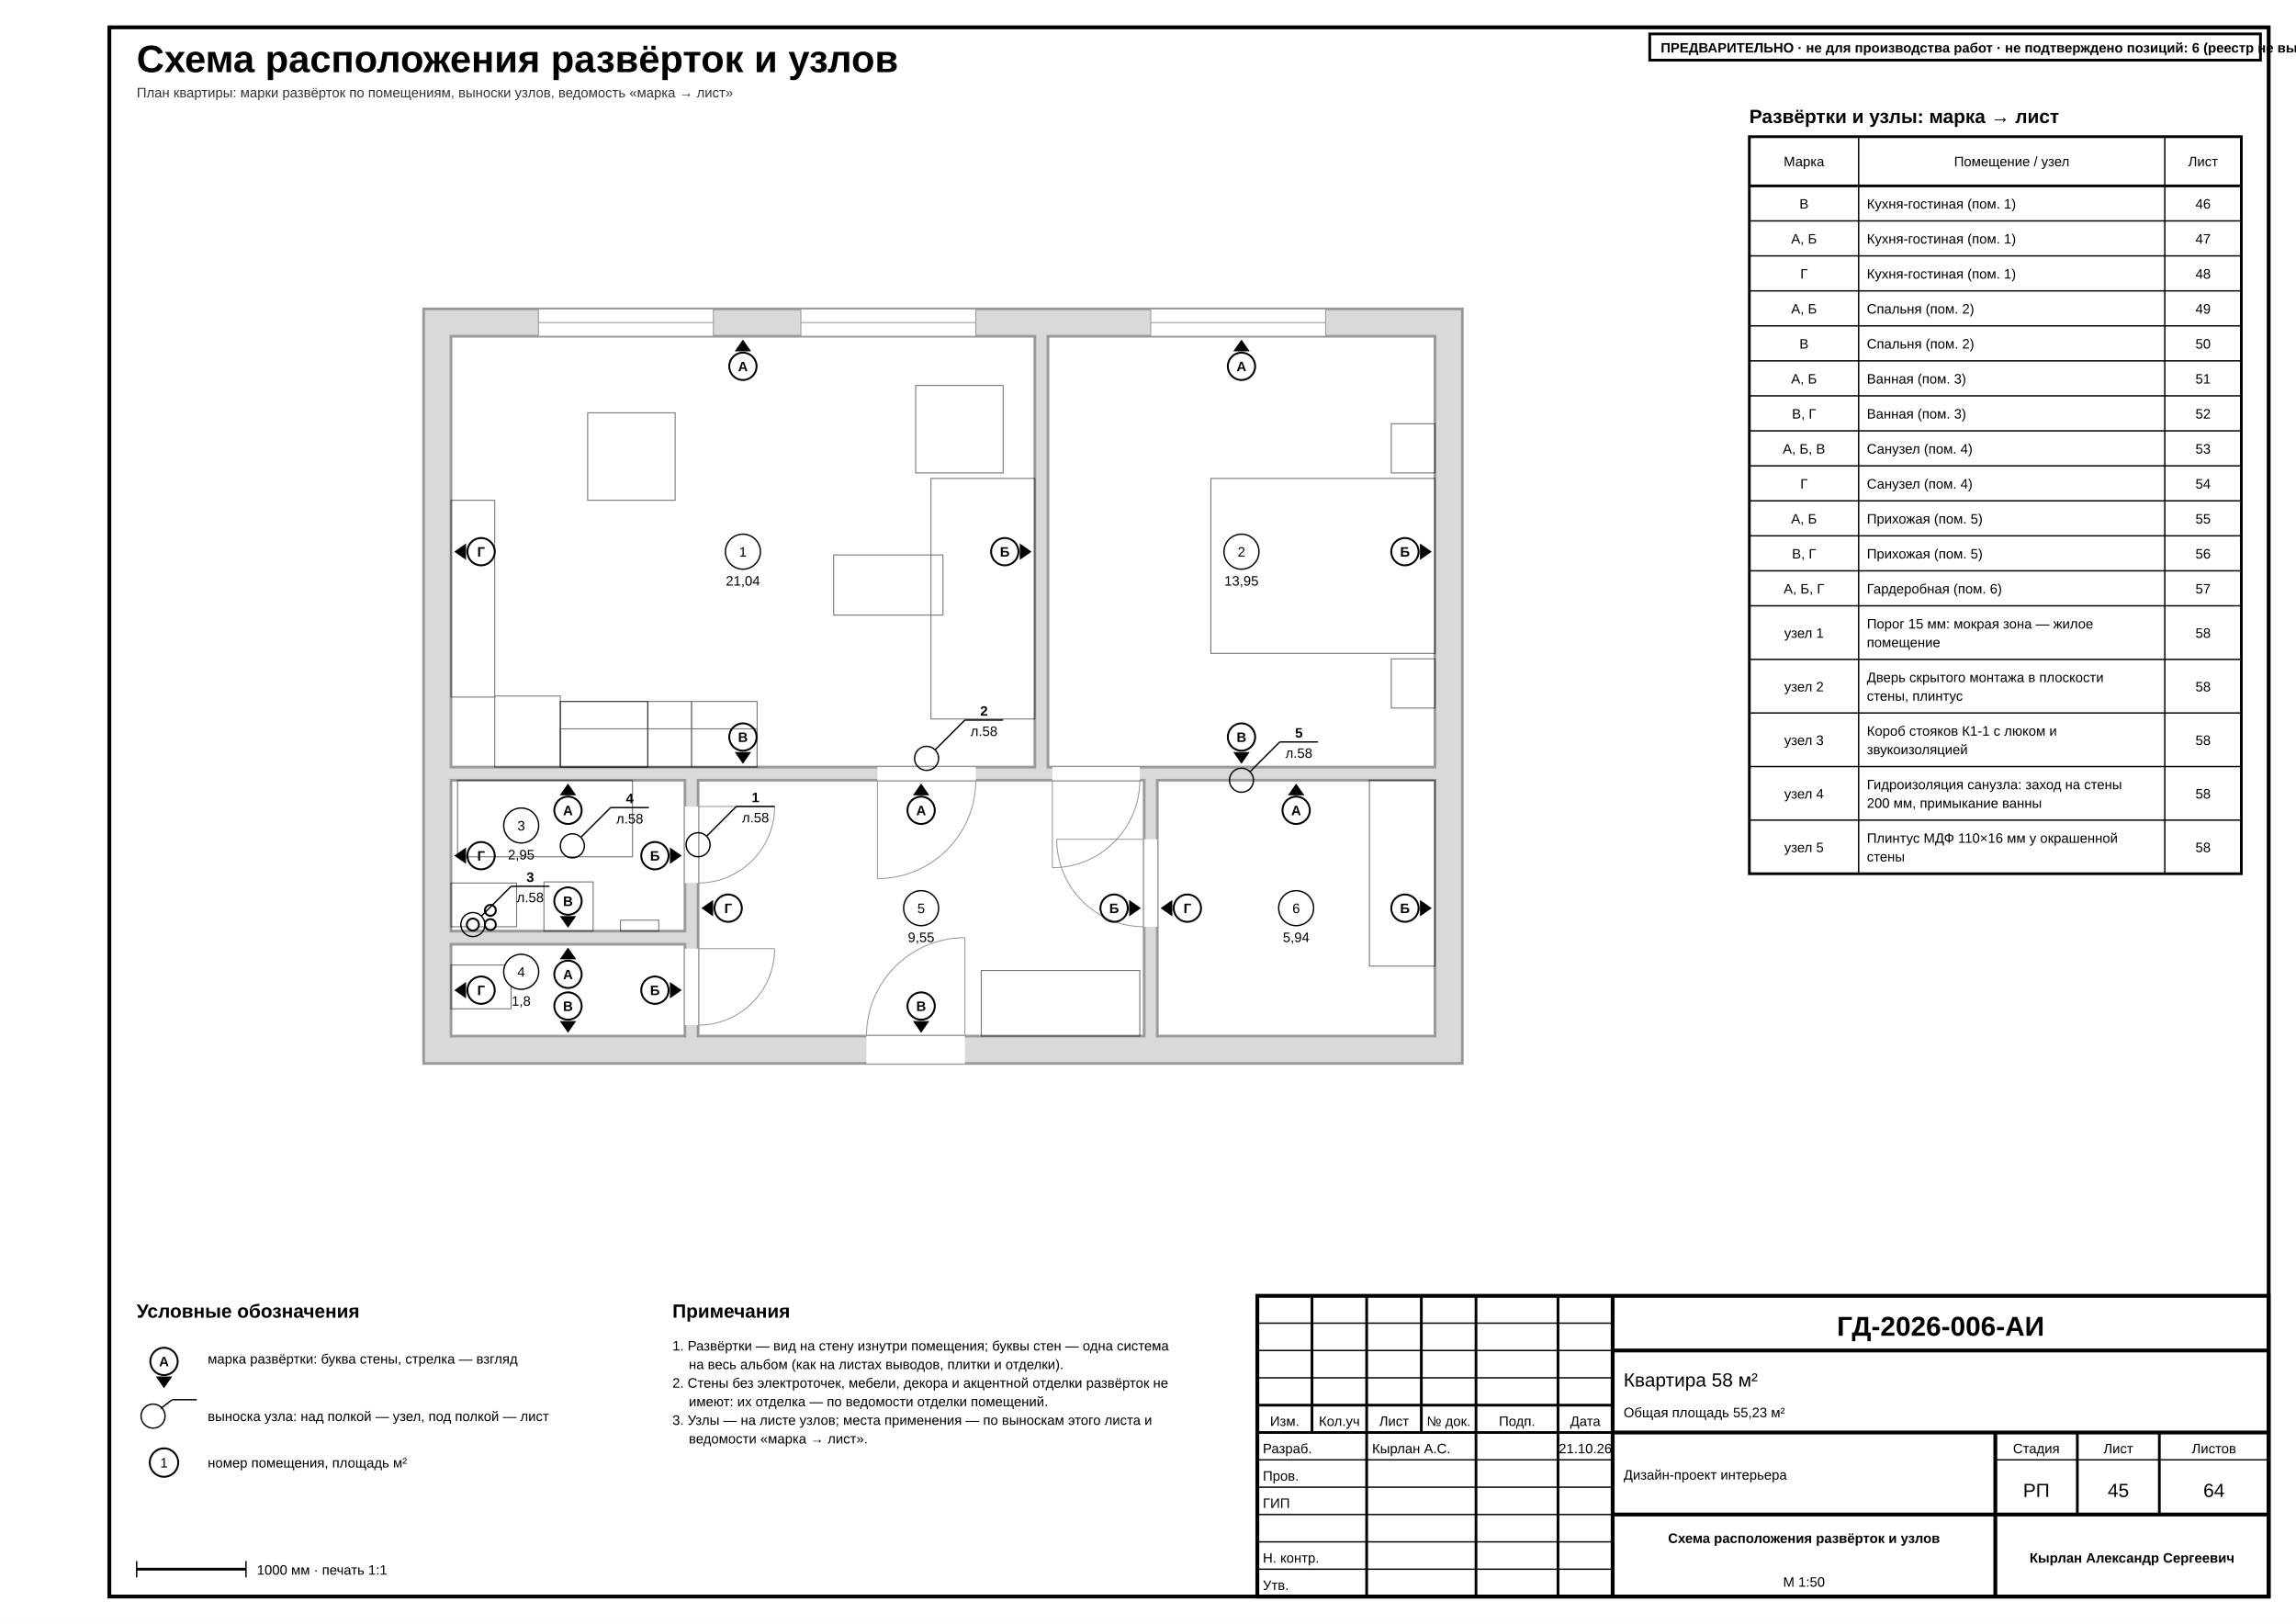
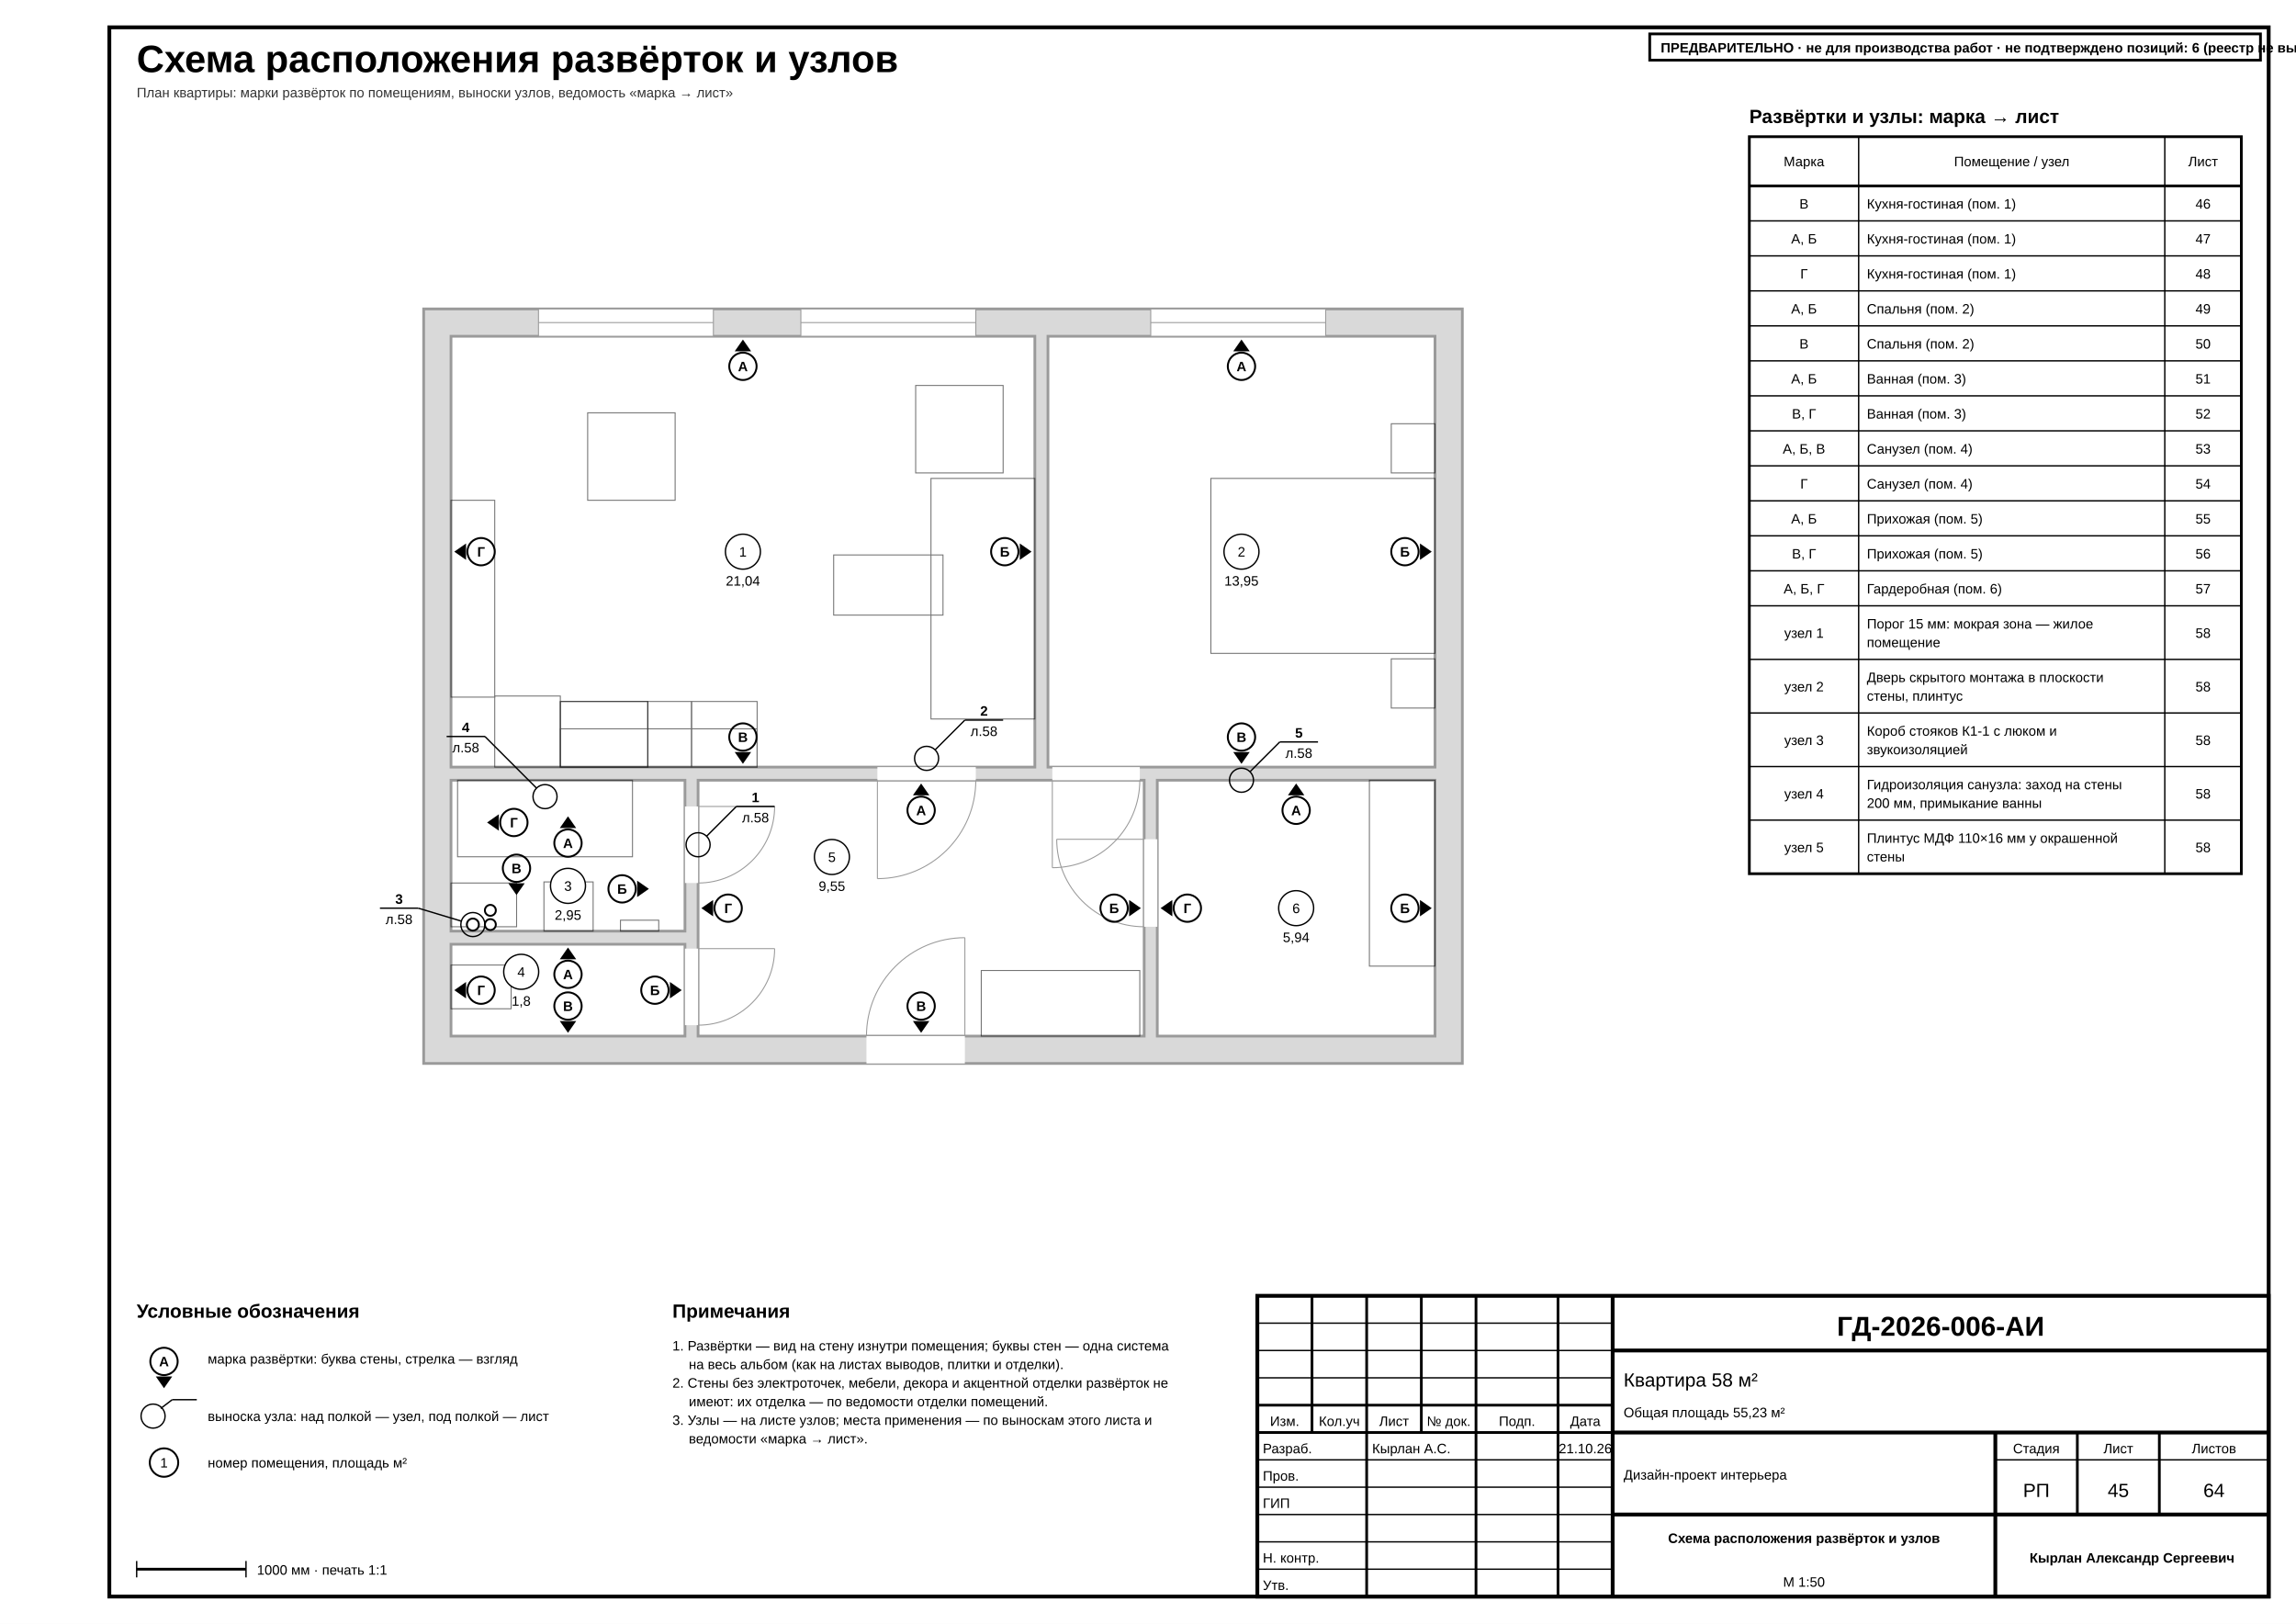
<svg xmlns="http://www.w3.org/2000/svg" width="420mm" height="297mm" viewBox="0 0 420 297" font-family="'GOST type A','ISOCPEUR','Arial Narrow',Arial,sans-serif" data-sheet="elev-keys" data-scale="1:50">
  <rect width="420" height="297" fill="#fff" />
  <rect x="20" y="5" width="395" height="287" fill="none" stroke="#000" stroke-width="0.7" />
  <text x="25" y="13.2" font-size="7" font-weight="700" fill="#000">Схема расположения развёрток и узлов</text>
  <text x="25" y="17.8" font-size="2.5" fill="#333">План квартиры: марки развёрток по помещениям, выноски узлов, ведомость «марка → лист»</text>
  <g data-el="walls">
    <path d="M 77.5 56.5 L 267.5 56.5 L 267.5 194.5 L 77.5 194.5 Z M 82.5 61.5 L 189.3 61.5 L 189.3 140.3 L 82.5 140.3 Z M 191.7 61.5 L 262.5 61.5 L 262.5 140.3 L 191.7 140.3 Z M 82.5 142.7 L 125.3 142.7 L 125.3 170.3 L 82.5 170.3 Z M 82.5 172.7 L 125.3 172.7 L 125.3 189.5 L 82.5 189.5 Z M 127.7 142.7 L 209.3 142.7 L 209.3 189.5 L 127.7 189.5 Z M 211.7 142.7 L 262.5 142.7 L 262.5 189.5 L 211.7 189.5 Z" fill-rule="evenodd" fill="#d9d9d9" stroke="#9a9a9a" stroke-width="0.5" />
  </g>
  <g data-el="openings">
    <rect x="98.5" y="56.5" width="32" height="5" fill="#fff" stroke="#9a9a9a" stroke-width="0.18" />
    <line x1="98.5" y1="59" x2="130.5" y2="59" stroke="#9a9a9a" stroke-width="0.18" />
    <rect x="146.5" y="56.5" width="32" height="5" fill="#fff" stroke="#9a9a9a" stroke-width="0.18" />
    <line x1="146.5" y1="59" x2="178.5" y2="59" stroke="#9a9a9a" stroke-width="0.18" />
    <rect x="210.5" y="56.5" width="32" height="5" fill="#fff" stroke="#9a9a9a" stroke-width="0.18" />
    <line x1="210.5" y1="59" x2="242.5" y2="59" stroke="#9a9a9a" stroke-width="0.18" />
    <rect x="158.5" y="189.5" width="18" height="5" fill="#fff" stroke="none" stroke-width="0.18" />
    <line x1="176.5" y1="189.5" x2="176.5" y2="171.5" stroke="#9a9a9a" stroke-width="0.18" />
    <path d="M 176.5 171.5 A 18 18 0 0 0 158.5 189.5" fill="none" stroke="#9a9a9a" stroke-width="0.18" />
    <rect x="160.5" y="140.3" width="18" height="2.4" fill="#fff" stroke="none" stroke-width="0.18" />
    <line x1="160.5" y1="142.7" x2="160.5" y2="160.7" stroke="#9a9a9a" stroke-width="0.18" />
    <path d="M 160.5 160.7 A 18 18 0 0 0 178.5 142.7" fill="none" stroke="#9a9a9a" stroke-width="0.18" />
    <rect x="192.5" y="140.3" width="16" height="2.4" fill="#fff" stroke="none" stroke-width="0.18" />
    <line x1="192.5" y1="142.7" x2="192.5" y2="158.7" stroke="#9a9a9a" stroke-width="0.18" />
    <path d="M 192.5 158.7 A 16 16 0 0 0 208.5 142.7" fill="none" stroke="#9a9a9a" stroke-width="0.18" />
    <rect x="125.3" y="147.5" width="2.4" height="14" fill="#fff" stroke="none" stroke-width="0.18" />
    <line x1="127.7" y1="147.5" x2="141.7" y2="147.5" stroke="#9a9a9a" stroke-width="0.18" />
    <path d="M 141.7 147.5 A 14 14 0 0 1 127.7 161.5" fill="none" stroke="#9a9a9a" stroke-width="0.18" />
    <rect x="125.3" y="173.5" width="2.4" height="14" fill="#fff" stroke="none" stroke-width="0.18" />
    <line x1="127.7" y1="173.5" x2="141.7" y2="173.5" stroke="#9a9a9a" stroke-width="0.18" />
    <path d="M 141.7 173.5 A 14 14 0 0 1 127.7 187.5" fill="none" stroke="#9a9a9a" stroke-width="0.18" />
    <rect x="209.3" y="153.5" width="2.4" height="16" fill="#fff" stroke="none" stroke-width="0.18" />
    <line x1="209.3" y1="153.5" x2="193.3" y2="153.5" stroke="#9a9a9a" stroke-width="0.18" />
    <path d="M 193.3 153.5 A 16 16 0 0 0 209.3 169.5" fill="none" stroke="#9a9a9a" stroke-width="0.18" />
  </g>
  <g data-el="furniture" opacity="0.55">
    <rect x="90.5" y="127.3" width="12" height="13" fill="none" stroke="#000" stroke-width="0.18" />
    <rect x="102.5" y="128.3" width="16" height="12" fill="none" stroke="#000" stroke-width="0.18" />
    <rect x="118.5" y="128.3" width="8" height="12" fill="none" stroke="#000" stroke-width="0.18" />
    <rect x="126.5" y="128.3" width="12" height="12" fill="none" stroke="#000" stroke-width="0.18" />
    <rect x="102.5" y="133.3" width="36" height="7" fill="none" stroke="#000" stroke-width="0.18" />
    <rect x="170.3" y="87.5" width="19" height="44" fill="none" stroke="#000" stroke-width="0.18" />
    <rect x="107.5" y="75.5" width="16" height="16" fill="none" stroke="#000" stroke-width="0.18" />
    <rect x="82.5" y="91.5" width="8" height="36" fill="none" stroke="#000" stroke-width="0.18" />
    <rect x="152.5" y="101.5" width="20" height="11" fill="none" stroke="#000" stroke-width="0.18" />
    <rect x="167.5" y="70.5" width="16" height="16" fill="none" stroke="#000" stroke-width="0.18" />
    <rect x="221.5" y="87.5" width="41" height="32" fill="none" stroke="#000" stroke-width="0.18" />
    <rect x="254.5" y="77.5" width="8" height="9" fill="none" stroke="#000" stroke-width="0.18" />
    <rect x="254.5" y="120.5" width="8" height="9" fill="none" stroke="#000" stroke-width="0.18" />
    <rect x="179.5" y="177.5" width="29" height="12" fill="none" stroke="#000" stroke-width="0.18" />
    <rect x="250.5" y="142.7" width="12" height="34" fill="none" stroke="#000" stroke-width="0.18" />
  </g>
  <g data-el="fixtures-base" opacity="0.55">
    <rect x="102.5" y="128.3" width="16" height="12" fill="none" stroke="#000" stroke-width="0.18" />
    <rect x="83.7" y="142.7" width="32" height="14" fill="none" stroke="#000" stroke-width="0.18" />
    <rect x="82.5" y="161.5" width="12" height="8" fill="none" stroke="#000" stroke-width="0.18" />
    <rect x="99.5" y="161.3" width="9" height="9" fill="none" stroke="#000" stroke-width="0.18" />
    <rect x="113.5" y="168.3" width="7" height="2" fill="none" stroke="#000" stroke-width="0.18" />
    <rect x="82.5" y="176.5" width="11" height="8" fill="none" stroke="#000" stroke-width="0.18" />
  </g>
  <g data-el="risers">
    <circle cx="86.5" cy="169.1" r="1.1" fill="#fff" stroke="#000" stroke-width="0.35" />
    <circle cx="89.7" cy="169.1" r="1" fill="#fff" stroke="#000" stroke-width="0.35" />
    <circle cx="89.7" cy="166.5" r="1" fill="#fff" stroke="#000" stroke-width="0.35" />
  </g>
  <g data-el="assumed-slot" data-view="82.5 61.5 50" />
  <g data-el="elev-ref" data-target="46" data-wall="C">
    <text x="135.9" y="135.7" font-size="2.5" text-anchor="middle" font-weight="700" fill="#000">В</text>
    <path d="M 135.9 139.7 L 134.4 137.55 L 137.4 137.55 Z" fill="#000" />
    <circle cx="135.9" cy="134.8" r="2.5" fill="none" stroke="#000" stroke-width="0.35" />
  </g>
  <g data-el="elev-ref" data-target="47" data-wall="A">
    <text x="135.9" y="67.9" font-size="2.5" text-anchor="middle" font-weight="700" fill="#000">А</text>
    <path d="M 135.9 62.1 L 137.4 64.25 L 134.4 64.25 Z" fill="#000" />
    <circle cx="135.9" cy="67" r="2.5" fill="none" stroke="#000" stroke-width="0.35" />
  </g>
  <g data-el="elev-ref" data-target="47" data-wall="B">
    <text x="183.8" y="101.8" font-size="2.5" text-anchor="middle" font-weight="700" fill="#000">Б</text>
    <path d="M 188.7 100.9 L 186.55 102.4 L 186.55 99.4 Z" fill="#000" />
    <circle cx="183.8" cy="100.9" r="2.5" fill="none" stroke="#000" stroke-width="0.35" />
  </g>
  <g data-el="elev-ref" data-target="48" data-wall="D">
    <text x="88" y="101.8" font-size="2.5" text-anchor="middle" font-weight="700" fill="#000">Г</text>
    <path d="M 83.1 100.9 L 85.25 99.4 L 85.25 102.4 Z" fill="#000" />
    <circle cx="88" cy="100.9" r="2.5" fill="none" stroke="#000" stroke-width="0.35" />
  </g>
  <g data-el="elev-ref" data-target="49" data-wall="A">
    <text x="227.1" y="67.9" font-size="2.5" text-anchor="middle" font-weight="700" fill="#000">А</text>
    <path d="M 227.1 62.1 L 228.6 64.25 L 225.6 64.25 Z" fill="#000" />
    <circle cx="227.1" cy="67" r="2.5" fill="none" stroke="#000" stroke-width="0.35" />
  </g>
  <g data-el="elev-ref" data-target="49" data-wall="B">
    <text x="257" y="101.8" font-size="2.5" text-anchor="middle" font-weight="700" fill="#000">Б</text>
    <path d="M 261.9 100.9 L 259.75 102.4 L 259.75 99.4 Z" fill="#000" />
    <circle cx="257" cy="100.9" r="2.5" fill="none" stroke="#000" stroke-width="0.35" />
  </g>
  <g data-el="elev-ref" data-target="50" data-wall="C">
    <text x="227.1" y="135.7" font-size="2.5" text-anchor="middle" font-weight="700" fill="#000">В</text>
    <path d="M 227.1 139.7 L 225.6 137.55 L 228.6 137.55 Z" fill="#000" />
    <circle cx="227.1" cy="134.8" r="2.5" fill="none" stroke="#000" stroke-width="0.35" />
  </g>
  <g data-el="elev-ref" data-target="51" data-wall="A">
-     <text x="103.9" y="149.1" font-size="2.5" text-anchor="middle" font-weight="700" fill="#000">А</text>
-     <path d="M 103.9 143.3 L 105.4 145.45 L 102.4 145.45 Z" fill="#000" />
-     <circle cx="103.9" cy="148.2" r="2.5" fill="none" stroke="#000" stroke-width="0.35" />
+     <text x="103.9" y="155.1" font-size="2.5" text-anchor="middle" font-weight="700" fill="#000">А</text>
+     <path d="M 103.9 149.3 L 105.4 151.45 L 102.4 151.45 Z" fill="#000" />
+     <circle cx="103.9" cy="154.2" r="2.5" fill="none" stroke="#000" stroke-width="0.35" />
  </g>
  <g data-el="elev-ref" data-target="51" data-wall="B">
-     <text x="119.8" y="157.4" font-size="2.5" text-anchor="middle" font-weight="700" fill="#000">Б</text>
-     <path d="M 124.7 156.5 L 122.55 158 L 122.55 155 Z" fill="#000" />
-     <circle cx="119.8" cy="156.5" r="2.5" fill="none" stroke="#000" stroke-width="0.35" />
+     <text x="113.8" y="163.47" font-size="2.5" text-anchor="middle" font-weight="700" fill="#000">Б</text>
+     <path d="M 118.7 162.57 L 116.55 164.07 L 116.55 161.07 Z" fill="#000" />
+     <circle cx="113.8" cy="162.57" r="2.5" fill="none" stroke="#000" stroke-width="0.35" />
  </g>
  <g data-el="elev-ref" data-target="52" data-wall="C">
-     <text x="103.9" y="165.7" font-size="2.5" text-anchor="middle" font-weight="700" fill="#000">В</text>
-     <path d="M 103.9 169.7 L 102.4 167.55 L 105.4 167.55 Z" fill="#000" />
-     <circle cx="103.9" cy="164.8" r="2.5" fill="none" stroke="#000" stroke-width="0.35" />
+     <text x="94.48" y="159.7" font-size="2.5" text-anchor="middle" font-weight="700" fill="#000">В</text>
+     <path d="M 94.48 163.7 L 92.98 161.55 L 95.98 161.55 Z" fill="#000" />
+     <circle cx="94.48" cy="158.8" r="2.5" fill="none" stroke="#000" stroke-width="0.35" />
  </g>
  <g data-el="elev-ref" data-target="52" data-wall="D">
-     <text x="88" y="157.4" font-size="2.5" text-anchor="middle" font-weight="700" fill="#000">Г</text>
-     <path d="M 83.1 156.5 L 85.25 155 L 85.25 158 Z" fill="#000" />
-     <circle cx="88" cy="156.5" r="2.5" fill="none" stroke="#000" stroke-width="0.35" />
+     <text x="94" y="151.33" font-size="2.5" text-anchor="middle" font-weight="700" fill="#000">Г</text>
+     <path d="M 89.1 150.43 L 91.25 148.93 L 91.25 151.93 Z" fill="#000" />
+     <circle cx="94" cy="150.43" r="2.5" fill="none" stroke="#000" stroke-width="0.35" />
  </g>
  <g data-el="elev-ref" data-target="53" data-wall="A">
    <text x="103.9" y="179.1" font-size="2.5" text-anchor="middle" font-weight="700" fill="#000">А</text>
    <path d="M 103.9 173.3 L 105.4 175.45 L 102.4 175.45 Z" fill="#000" />
    <circle cx="103.9" cy="178.2" r="2.5" fill="none" stroke="#000" stroke-width="0.35" />
  </g>
  <g data-el="elev-ref" data-target="53" data-wall="B">
    <text x="119.8" y="182" font-size="2.5" text-anchor="middle" font-weight="700" fill="#000">Б</text>
    <path d="M 124.7 181.1 L 122.55 182.6 L 122.55 179.6 Z" fill="#000" />
    <circle cx="119.8" cy="181.1" r="2.5" fill="none" stroke="#000" stroke-width="0.35" />
  </g>
  <g data-el="elev-ref" data-target="53" data-wall="C">
    <text x="103.9" y="184.9" font-size="2.5" text-anchor="middle" font-weight="700" fill="#000">В</text>
    <path d="M 103.9 188.9 L 102.4 186.75 L 105.4 186.75 Z" fill="#000" />
    <circle cx="103.9" cy="184" r="2.5" fill="none" stroke="#000" stroke-width="0.35" />
  </g>
  <g data-el="elev-ref" data-target="54" data-wall="D">
    <text x="88" y="182" font-size="2.5" text-anchor="middle" font-weight="700" fill="#000">Г</text>
    <path d="M 83.1 181.1 L 85.25 179.6 L 85.25 182.6 Z" fill="#000" />
    <circle cx="88" cy="181.1" r="2.5" fill="none" stroke="#000" stroke-width="0.35" />
  </g>
  <g data-el="elev-ref" data-target="55" data-wall="A">
    <text x="168.5" y="149.1" font-size="2.5" text-anchor="middle" font-weight="700" fill="#000">А</text>
    <path d="M 168.5 143.3 L 170 145.45 L 167 145.45 Z" fill="#000" />
    <circle cx="168.5" cy="148.2" r="2.5" fill="none" stroke="#000" stroke-width="0.35" />
  </g>
  <g data-el="elev-ref" data-target="55" data-wall="B">
    <text x="203.8" y="167" font-size="2.5" text-anchor="middle" font-weight="700" fill="#000">Б</text>
    <path d="M 208.7 166.1 L 206.55 167.6 L 206.55 164.6 Z" fill="#000" />
    <circle cx="203.8" cy="166.1" r="2.5" fill="none" stroke="#000" stroke-width="0.35" />
  </g>
  <g data-el="elev-ref" data-target="56" data-wall="C">
    <text x="168.5" y="184.9" font-size="2.5" text-anchor="middle" font-weight="700" fill="#000">В</text>
    <path d="M 168.5 188.9 L 167 186.75 L 170 186.75 Z" fill="#000" />
    <circle cx="168.5" cy="184" r="2.5" fill="none" stroke="#000" stroke-width="0.35" />
  </g>
  <g data-el="elev-ref" data-target="56" data-wall="D">
    <text x="133.2" y="167" font-size="2.5" text-anchor="middle" font-weight="700" fill="#000">Г</text>
    <path d="M 128.3 166.1 L 130.45 164.6 L 130.45 167.6 Z" fill="#000" />
    <circle cx="133.2" cy="166.1" r="2.5" fill="none" stroke="#000" stroke-width="0.35" />
  </g>
  <g data-el="elev-ref" data-target="57" data-wall="A">
    <text x="237.1" y="149.1" font-size="2.5" text-anchor="middle" font-weight="700" fill="#000">А</text>
    <path d="M 237.1 143.3 L 238.6 145.45 L 235.6 145.45 Z" fill="#000" />
    <circle cx="237.1" cy="148.2" r="2.5" fill="none" stroke="#000" stroke-width="0.35" />
  </g>
  <g data-el="elev-ref" data-target="57" data-wall="B">
    <text x="257" y="167" font-size="2.5" text-anchor="middle" font-weight="700" fill="#000">Б</text>
    <path d="M 261.9 166.1 L 259.75 167.6 L 259.75 164.6 Z" fill="#000" />
    <circle cx="257" cy="166.1" r="2.5" fill="none" stroke="#000" stroke-width="0.35" />
  </g>
  <g data-el="elev-ref" data-target="57" data-wall="D">
    <text x="217.2" y="167" font-size="2.5" text-anchor="middle" font-weight="700" fill="#000">Г</text>
    <path d="M 212.3 166.1 L 214.45 164.6 L 214.45 167.6 Z" fill="#000" />
    <circle cx="217.2" cy="166.1" r="2.5" fill="none" stroke="#000" stroke-width="0.35" />
  </g>
  <g data-el="room-mark">
    <circle cx="135.9" cy="100.9" r="3.2" fill="#fff" stroke="#000" stroke-width="0.25" />
    <text x="135.9" y="101.8" font-size="2.5" text-anchor="middle" fill="#000">1</text>
    <text x="135.9" y="107.1" font-size="2.5" text-anchor="middle" fill="#000">21,04</text>
  </g>
  <g data-el="room-mark">
    <circle cx="227.1" cy="100.9" r="3.2" fill="#fff" stroke="#000" stroke-width="0.25" />
    <text x="227.1" y="101.8" font-size="2.5" text-anchor="middle" fill="#000">2</text>
    <text x="227.1" y="107.1" font-size="2.5" text-anchor="middle" fill="#000">13,95</text>
  </g>
  <g data-el="room-mark">
-     <circle cx="95.34" cy="150.98" r="3.2" fill="#fff" stroke="#000" stroke-width="0.25" />
-     <text x="95.34" y="151.88" font-size="2.5" text-anchor="middle" fill="#000">3</text>
-     <text x="95.34" y="157.18" font-size="2.5" text-anchor="middle" fill="#000">2,95</text>
+     <circle cx="103.9" cy="162.02" r="3.2" fill="#fff" stroke="#000" stroke-width="0.25" />
+     <text x="103.9" y="162.92" font-size="2.5" text-anchor="middle" fill="#000">3</text>
+     <text x="103.9" y="168.22" font-size="2.5" text-anchor="middle" fill="#000">2,95</text>
  </g>
  <g data-el="room-mark">
    <circle cx="95.34" cy="177.74" r="3.2" fill="#fff" stroke="#000" stroke-width="0.25" />
    <text x="95.34" y="178.64" font-size="2.5" text-anchor="middle" fill="#000">4</text>
    <text x="95.34" y="183.94" font-size="2.5" text-anchor="middle" fill="#000">1,8</text>
  </g>
  <g data-el="room-mark">
-     <circle cx="168.5" cy="166.1" r="3.2" fill="#fff" stroke="#000" stroke-width="0.25" />
-     <text x="168.5" y="167" font-size="2.5" text-anchor="middle" fill="#000">5</text>
-     <text x="168.5" y="172.3" font-size="2.5" text-anchor="middle" fill="#000">9,55</text>
+     <circle cx="152.18" cy="156.74" r="3.2" fill="#fff" stroke="#000" stroke-width="0.25" />
+     <text x="152.18" y="157.64" font-size="2.5" text-anchor="middle" fill="#000">5</text>
+     <text x="152.18" y="162.94" font-size="2.5" text-anchor="middle" fill="#000">9,55</text>
  </g>
  <g data-el="room-mark">
    <circle cx="237.1" cy="166.1" r="3.2" fill="#fff" stroke="#000" stroke-width="0.25" />
    <text x="237.1" y="167" font-size="2.5" text-anchor="middle" fill="#000">6</text>
    <text x="237.1" y="172.3" font-size="2.5" text-anchor="middle" fill="#000">5,94</text>
  </g>
  <g data-el="node-ref" data-target="58">
    <circle cx="127.7" cy="154.5" r="2.2" fill="none" stroke="#000" stroke-width="0.25" />
    <line x1="129.26" y1="152.94" x2="134.7" y2="147.5" stroke="#000" stroke-width="0.25" />
    <line x1="134.7" y1="147.5" x2="141.7" y2="147.5" stroke="#000" stroke-width="0.25" />
    <text x="138.2" y="146.7" font-size="2.5" text-anchor="middle" font-weight="700" fill="#000">1</text>
    <text x="138.2" y="150.4" font-size="2.5" text-anchor="middle" fill="#000">л.58</text>
  </g>
  <g data-el="node-ref" data-target="58">
    <circle cx="169.5" cy="138.7" r="2.2" fill="none" stroke="#000" stroke-width="0.25" />
    <line x1="171.06" y1="137.14" x2="176.5" y2="131.7" stroke="#000" stroke-width="0.25" />
    <line x1="176.5" y1="131.7" x2="183.5" y2="131.7" stroke="#000" stroke-width="0.25" />
    <text x="180" y="130.9" font-size="2.5" text-anchor="middle" font-weight="700" fill="#000">2</text>
    <text x="180" y="134.6" font-size="2.5" text-anchor="middle" fill="#000">л.58</text>
  </g>
  <g data-el="node-ref" data-target="58">
    <circle cx="86.5" cy="169.1" r="2.2" fill="none" stroke="#000" stroke-width="0.25" />
-     <line x1="88.06" y1="167.54" x2="93.5" y2="162.1" stroke="#000" stroke-width="0.25" />
-     <line x1="93.5" y1="162.1" x2="100.5" y2="162.1" stroke="#000" stroke-width="0.25" />
-     <text x="97" y="161.3" font-size="2.5" text-anchor="middle" font-weight="700" fill="#000">3</text>
-     <text x="97" y="165" font-size="2.5" text-anchor="middle" fill="#000">л.58</text>
+     <line x1="84.39" y1="168.47" x2="76.5" y2="166.1" stroke="#000" stroke-width="0.25" />
+     <line x1="76.5" y1="166.1" x2="69.5" y2="166.1" stroke="#000" stroke-width="0.25" />
+     <text x="73" y="165.3" font-size="2.5" text-anchor="middle" font-weight="700" fill="#000">3</text>
+     <text x="73" y="169" font-size="2.5" text-anchor="middle" fill="#000">л.58</text>
  </g>
  <g data-el="node-ref" data-target="58">
-     <circle cx="104.7" cy="154.7" r="2.2" fill="none" stroke="#000" stroke-width="0.25" />
-     <line x1="106.26" y1="153.14" x2="111.7" y2="147.7" stroke="#000" stroke-width="0.25" />
-     <line x1="111.7" y1="147.7" x2="118.7" y2="147.7" stroke="#000" stroke-width="0.25" />
-     <text x="115.2" y="146.9" font-size="2.5" text-anchor="middle" font-weight="700" fill="#000">4</text>
-     <text x="115.2" y="150.6" font-size="2.5" text-anchor="middle" fill="#000">л.58</text>
+     <circle cx="99.7" cy="145.7" r="2.2" fill="none" stroke="#000" stroke-width="0.25" />
+     <line x1="98.14" y1="144.14" x2="88.7" y2="134.7" stroke="#000" stroke-width="0.25" />
+     <line x1="88.7" y1="134.7" x2="81.7" y2="134.7" stroke="#000" stroke-width="0.25" />
+     <text x="85.2" y="133.9" font-size="2.5" text-anchor="middle" font-weight="700" fill="#000">4</text>
+     <text x="85.2" y="137.6" font-size="2.5" text-anchor="middle" fill="#000">л.58</text>
  </g>
  <g data-el="node-ref" data-target="58">
    <circle cx="227.1" cy="142.7" r="2.2" fill="none" stroke="#000" stroke-width="0.25" />
    <line x1="228.66" y1="141.14" x2="234.1" y2="135.7" stroke="#000" stroke-width="0.25" />
    <line x1="234.1" y1="135.7" x2="241.1" y2="135.7" stroke="#000" stroke-width="0.25" />
    <text x="237.6" y="134.9" font-size="2.5" text-anchor="middle" font-weight="700" fill="#000">5</text>
    <text x="237.6" y="138.6" font-size="2.5" text-anchor="middle" fill="#000">л.58</text>
  </g>
  <g data-el="key-table">
    <text x="320" y="22.5" font-size="3.5" font-weight="700" fill="#000">Развёртки и узлы: марка → лист</text>
    <rect x="320" y="25" width="90" height="134.8" fill="none" stroke="#000" stroke-width="0.5" />
    <line x1="320" y1="34" x2="410" y2="34" stroke="#000" stroke-width="0.5" />
    <text x="330" y="30.4" font-size="2.5" text-anchor="middle" fill="#000">Марка</text>
    <line x1="340" y1="25" x2="340" y2="159.8" stroke="#000" stroke-width="0.25" />
    <text x="368" y="30.4" font-size="2.5" text-anchor="middle" fill="#000">Помещение / узел</text>
    <line x1="396" y1="25" x2="396" y2="159.8" stroke="#000" stroke-width="0.25" />
    <text x="403" y="30.4" font-size="2.5" text-anchor="middle" fill="#000">Лист</text>
    <g>
      <text x="330" y="38.15" font-size="2.5" text-anchor="middle" fill="#000">В</text>
      <text x="341.5" y="38.15" font-size="2.5" fill="#000">Кухня-гостиная (пом. 1)</text>
      <text x="403" y="38.15" font-size="2.5" text-anchor="middle" fill="#000">46</text>
    </g>
    <line x1="320" y1="40.4" x2="410" y2="40.4" stroke="#000" stroke-width="0.25" />
    <g>
      <text x="330" y="44.55" font-size="2.5" text-anchor="middle" fill="#000">А, Б</text>
      <text x="341.5" y="44.55" font-size="2.5" fill="#000">Кухня-гостиная (пом. 1)</text>
      <text x="403" y="44.55" font-size="2.5" text-anchor="middle" fill="#000">47</text>
    </g>
    <line x1="320" y1="46.8" x2="410" y2="46.8" stroke="#000" stroke-width="0.25" />
    <g>
      <text x="330" y="50.95" font-size="2.5" text-anchor="middle" fill="#000">Г</text>
      <text x="341.5" y="50.95" font-size="2.5" fill="#000">Кухня-гостиная (пом. 1)</text>
      <text x="403" y="50.95" font-size="2.5" text-anchor="middle" fill="#000">48</text>
    </g>
    <line x1="320" y1="53.2" x2="410" y2="53.2" stroke="#000" stroke-width="0.25" />
    <g>
      <text x="330" y="57.35" font-size="2.5" text-anchor="middle" fill="#000">А, Б</text>
      <text x="341.5" y="57.35" font-size="2.5" fill="#000">Спальня (пом. 2)</text>
      <text x="403" y="57.35" font-size="2.5" text-anchor="middle" fill="#000">49</text>
    </g>
    <line x1="320" y1="59.6" x2="410" y2="59.6" stroke="#000" stroke-width="0.25" />
    <g>
      <text x="330" y="63.75" font-size="2.5" text-anchor="middle" fill="#000">В</text>
      <text x="341.5" y="63.75" font-size="2.5" fill="#000">Спальня (пом. 2)</text>
      <text x="403" y="63.75" font-size="2.5" text-anchor="middle" fill="#000">50</text>
    </g>
    <line x1="320" y1="66" x2="410" y2="66" stroke="#000" stroke-width="0.25" />
    <g>
      <text x="330" y="70.15" font-size="2.5" text-anchor="middle" fill="#000">А, Б</text>
      <text x="341.5" y="70.15" font-size="2.5" fill="#000">Ванная (пом. 3)</text>
      <text x="403" y="70.15" font-size="2.5" text-anchor="middle" fill="#000">51</text>
    </g>
    <line x1="320" y1="72.4" x2="410" y2="72.4" stroke="#000" stroke-width="0.25" />
    <g>
      <text x="330" y="76.55" font-size="2.5" text-anchor="middle" fill="#000">В, Г</text>
      <text x="341.5" y="76.55" font-size="2.5" fill="#000">Ванная (пом. 3)</text>
      <text x="403" y="76.55" font-size="2.5" text-anchor="middle" fill="#000">52</text>
    </g>
    <line x1="320" y1="78.8" x2="410" y2="78.8" stroke="#000" stroke-width="0.25" />
    <g>
      <text x="330" y="82.95" font-size="2.5" text-anchor="middle" fill="#000">А, Б, В</text>
      <text x="341.5" y="82.95" font-size="2.5" fill="#000">Санузел (пом. 4)</text>
      <text x="403" y="82.95" font-size="2.5" text-anchor="middle" fill="#000">53</text>
    </g>
    <line x1="320" y1="85.2" x2="410" y2="85.2" stroke="#000" stroke-width="0.25" />
    <g>
      <text x="330" y="89.35" font-size="2.5" text-anchor="middle" fill="#000">Г</text>
      <text x="341.5" y="89.35" font-size="2.5" fill="#000">Санузел (пом. 4)</text>
      <text x="403" y="89.35" font-size="2.5" text-anchor="middle" fill="#000">54</text>
    </g>
    <line x1="320" y1="91.6" x2="410" y2="91.6" stroke="#000" stroke-width="0.25" />
    <g>
      <text x="330" y="95.75" font-size="2.5" text-anchor="middle" fill="#000">А, Б</text>
      <text x="341.5" y="95.75" font-size="2.5" fill="#000">Прихожая (пом. 5)</text>
      <text x="403" y="95.75" font-size="2.5" text-anchor="middle" fill="#000">55</text>
    </g>
    <line x1="320" y1="98" x2="410" y2="98" stroke="#000" stroke-width="0.25" />
    <g>
      <text x="330" y="102.15" font-size="2.5" text-anchor="middle" fill="#000">В, Г</text>
      <text x="341.5" y="102.15" font-size="2.5" fill="#000">Прихожая (пом. 5)</text>
      <text x="403" y="102.15" font-size="2.5" text-anchor="middle" fill="#000">56</text>
    </g>
    <line x1="320" y1="104.4" x2="410" y2="104.4" stroke="#000" stroke-width="0.25" />
    <g>
      <text x="330" y="108.55" font-size="2.5" text-anchor="middle" fill="#000">А, Б, Г</text>
      <text x="341.5" y="108.55" font-size="2.5" fill="#000">Гардеробная (пом. 6)</text>
      <text x="403" y="108.55" font-size="2.5" text-anchor="middle" fill="#000">57</text>
    </g>
    <line x1="320" y1="110.8" x2="410" y2="110.8" stroke="#000" stroke-width="0.25" />
    <g>
      <text x="330" y="116.65" font-size="2.5" text-anchor="middle" fill="#000">узел 1</text>
      <text x="341.5" y="114.95" font-size="2.5" fill="#000">Порог 15 мм: мокрая зона — жилое</text>
      <text x="341.5" y="118.35" font-size="2.5" fill="#000">помещение</text>
      <text x="403" y="116.65" font-size="2.5" text-anchor="middle" fill="#000">58</text>
    </g>
    <line x1="320" y1="120.6" x2="410" y2="120.6" stroke="#000" stroke-width="0.25" />
    <g>
      <text x="330" y="126.45" font-size="2.5" text-anchor="middle" fill="#000">узел 2</text>
      <text x="341.5" y="124.75" font-size="2.5" fill="#000">Дверь скрытого монтажа в плоскости</text>
      <text x="341.5" y="128.15" font-size="2.5" fill="#000">стены, плинтус</text>
      <text x="403" y="126.45" font-size="2.5" text-anchor="middle" fill="#000">58</text>
    </g>
    <line x1="320" y1="130.4" x2="410" y2="130.4" stroke="#000" stroke-width="0.25" />
    <g>
      <text x="330" y="136.25" font-size="2.5" text-anchor="middle" fill="#000">узел 3</text>
      <text x="341.5" y="134.55" font-size="2.5" fill="#000">Короб стояков К1-1 с люком и</text>
      <text x="341.5" y="137.95" font-size="2.5" fill="#000">звукоизоляцией</text>
      <text x="403" y="136.25" font-size="2.5" text-anchor="middle" fill="#000">58</text>
    </g>
    <line x1="320" y1="140.2" x2="410" y2="140.2" stroke="#000" stroke-width="0.25" />
    <g>
      <text x="330" y="146.05" font-size="2.5" text-anchor="middle" fill="#000">узел 4</text>
      <text x="341.5" y="144.35" font-size="2.5" fill="#000">Гидроизоляция санузла: заход на стены</text>
      <text x="341.5" y="147.75" font-size="2.5" fill="#000">200 мм, примыкание ванны</text>
      <text x="403" y="146.05" font-size="2.5" text-anchor="middle" fill="#000">58</text>
    </g>
    <line x1="320" y1="150" x2="410" y2="150" stroke="#000" stroke-width="0.25" />
    <g>
      <text x="330" y="155.85" font-size="2.5" text-anchor="middle" fill="#000">узел 5</text>
      <text x="341.5" y="154.15" font-size="2.5" fill="#000">Плинтус МДФ 110×16 мм у окрашенной</text>
      <text x="341.5" y="157.55" font-size="2.5" fill="#000">стены</text>
      <text x="403" y="155.85" font-size="2.5" text-anchor="middle" fill="#000">58</text>
    </g>
  </g>
  <g data-el="legend">
    <text x="25" y="241" font-size="3.5" font-weight="700" fill="#000">Условные обозначения</text>
    <g>
      <g data-wall="C">
        <text x="30" y="249.9" font-size="2.5" text-anchor="middle" font-weight="700" fill="#000">А</text>
        <path d="M 30 253.9 L 28.5 251.75 L 31.5 251.75 Z" fill="#000" />
        <circle cx="30" cy="249" r="2.5" fill="none" stroke="#000" stroke-width="0.35" />
      </g>
    </g>
    <text x="38" y="249.4" font-size="2.5" fill="#000">марка развёртки: буква стены, стрелка — взгляд</text>
    <g>
      <line x1="29.4" y1="257.6" x2="31.5" y2="256" stroke="#000" stroke-width="0.25" />
      <line x1="31.5" y1="256" x2="36" y2="256" stroke="#000" stroke-width="0.25" />
      <circle cx="28" cy="259" r="2.2" fill="none" stroke="#000" stroke-width="0.25" />
    </g>
    <text x="38" y="259.9" font-size="2.5" fill="#000">выноска узла: над полкой — узел, под полкой — лист</text>
    <g>
      <circle cx="30" cy="267.5" r="2.6" fill="#fff" stroke="#000" stroke-width="0.35" />
      <text x="30" y="268.4" font-size="2.5" text-anchor="middle" fill="#000">1</text>
    </g>
    <text x="38" y="268.4" font-size="2.5" fill="#000">номер помещения, площадь м²</text>
  </g>
  <g data-el="notes">
    <text x="123" y="241" font-size="3.5" font-weight="700" fill="#000">Примечания</text>
    <text x="123" y="247" font-size="2.5" fill="#000">1. Развёртки — вид на стену изнутри помещения; буквы стен — одна система</text>
    <text x="126" y="250.4" font-size="2.5" fill="#000">на весь альбом (как на листах выводов, плитки и отделки).</text>
    <text x="123" y="253.8" font-size="2.5" fill="#000">2. Стены без электроточек, мебели, декора и акцентной отделки развёрток не</text>
    <text x="126" y="257.2" font-size="2.5" fill="#000">имеют: их отделка — по ведомости отделки помещений.</text>
    <text x="123" y="260.6" font-size="2.5" fill="#000">3. Узлы — на листе узлов; места применения — по выноскам этого листа и</text>
    <text x="126" y="264" font-size="2.5" fill="#000">ведомости «марка → лист».</text>
  </g>
  <g data-el="scale-bar">
    <line x1="25" y1="287" x2="45" y2="287" stroke="#000" stroke-width="0.5" />
    <line x1="25" y1="285.5" x2="25" y2="288.5" stroke="#000" stroke-width="0.25" />
    <line x1="45" y1="285.5" x2="45" y2="288.5" stroke="#000" stroke-width="0.25" />
    <text x="47" y="288" font-size="2.5" fill="#000">1000 мм · печать 1:1</text>
  </g>
  <g data-el="stamp">
    <rect x="230" y="237" width="185" height="55" fill="none" stroke="#000" stroke-width="0.7" />
    <line x1="230" y1="242" x2="295" y2="242" stroke="#000" stroke-width="0.25" />
    <line x1="230" y1="247" x2="295" y2="247" stroke="#000" stroke-width="0.25" />
    <line x1="230" y1="252" x2="295" y2="252" stroke="#000" stroke-width="0.25" />
    <line x1="230" y1="257" x2="295" y2="257" stroke="#000" stroke-width="0.5" />
    <line x1="230" y1="262" x2="295" y2="262" stroke="#000" stroke-width="0.5" />
    <line x1="230" y1="267" x2="295" y2="267" stroke="#000" stroke-width="0.25" />
    <line x1="230" y1="272" x2="295" y2="272" stroke="#000" stroke-width="0.25" />
    <line x1="230" y1="277" x2="295" y2="277" stroke="#000" stroke-width="0.25" />
    <line x1="230" y1="282" x2="295" y2="282" stroke="#000" stroke-width="0.25" />
    <line x1="230" y1="287" x2="295" y2="287" stroke="#000" stroke-width="0.25" />
    <line x1="240" y1="237" x2="240" y2="262" stroke="#000" stroke-width="0.5" />
    <line x1="250" y1="237" x2="250" y2="262" stroke="#000" stroke-width="0.5" />
    <line x1="260" y1="237" x2="260" y2="262" stroke="#000" stroke-width="0.5" />
    <line x1="270" y1="237" x2="270" y2="262" stroke="#000" stroke-width="0.5" />
    <line x1="285" y1="237" x2="285" y2="262" stroke="#000" stroke-width="0.5" />
    <line x1="250" y1="262" x2="250" y2="292" stroke="#000" stroke-width="0.5" />
    <line x1="270" y1="262" x2="270" y2="292" stroke="#000" stroke-width="0.5" />
    <line x1="285" y1="262" x2="285" y2="292" stroke="#000" stroke-width="0.5" />
    <line x1="295" y1="237" x2="295" y2="292" stroke="#000" stroke-width="0.7" />
    <text x="235" y="260.8" font-size="2.5" text-anchor="middle" fill="#000">Изм.</text>
    <text x="245" y="260.8" font-size="2.5" text-anchor="middle" fill="#000">Кол.уч</text>
    <text x="255" y="260.8" font-size="2.5" text-anchor="middle" fill="#000">Лист</text>
    <text x="265" y="260.8" font-size="2.5" text-anchor="middle" fill="#000">№ док.</text>
    <text x="277.5" y="260.8" font-size="2.5" text-anchor="middle" fill="#000">Подп.</text>
    <text x="290" y="260.8" font-size="2.5" text-anchor="middle" fill="#000">Дата</text>
    <text x="231" y="265.8" font-size="2.5" fill="#000">Разраб.</text>
    <text x="251" y="265.8" font-size="2.5" fill="#000">Кырлан А.С.</text>
    <text x="290" y="265.8" font-size="2.5" text-anchor="middle" textLength="7.98" lengthAdjust="spacingAndGlyphs" fill="#000">21.10.26</text>
    <text x="231" y="270.8" font-size="2.5" fill="#000">Пров.</text>
    <text x="231" y="275.8" font-size="2.5" fill="#000">ГИП</text>
    <text x="231" y="285.8" font-size="2.5" fill="#000">Н. контр.</text>
    <text x="231" y="290.8" font-size="2.5" fill="#000">Утв.</text>
    <text x="355" y="244.3" font-size="5" text-anchor="middle" font-weight="700" fill="#000">ГД-2026-006-АИ</text>
    <line x1="295" y1="247" x2="415" y2="247" stroke="#000" stroke-width="0.7" />
    <text x="297" y="253.6" font-size="3.5" fill="#000">Квартира 58 м²</text>
    <text x="297" y="259.2" font-size="2.5" fill="#000">Общая площадь 55,23 м²</text>
    <line x1="295" y1="262" x2="415" y2="262" stroke="#000" stroke-width="0.7" />
    <text x="297" y="270.6" font-size="2.5" fill="#000">Дизайн-проект интерьера</text>
    <line x1="365" y1="262" x2="365" y2="292" stroke="#000" stroke-width="0.7" />
    <line x1="365" y1="267" x2="415" y2="267" stroke="#000" stroke-width="0.25" />
    <line x1="380" y1="262" x2="380" y2="277" stroke="#000" stroke-width="0.5" />
    <line x1="395" y1="262" x2="395" y2="277" stroke="#000" stroke-width="0.5" />
    <text x="372.5" y="265.8" font-size="2.5" text-anchor="middle" fill="#000">Стадия</text>
    <text x="387.5" y="265.8" font-size="2.5" text-anchor="middle" fill="#000">Лист</text>
    <text x="405" y="265.8" font-size="2.5" text-anchor="middle" fill="#000">Листов</text>
    <text x="372.5" y="273.8" font-size="3.5" text-anchor="middle" fill="#000">РП</text>
    <text x="387.5" y="273.8" font-size="3.5" text-anchor="middle" fill="#000">45</text>
    <text x="405" y="273.8" font-size="3.5" text-anchor="middle" fill="#000">64</text>
    <line x1="295" y1="277" x2="415" y2="277" stroke="#000" stroke-width="0.7" />
    <text x="330" y="282.2" font-size="2.5" text-anchor="middle" font-weight="700" fill="#000">Схема расположения развёрток и узлов</text>
    <text x="330" y="290.2" font-size="2.5" text-anchor="middle" fill="#000">М 1:50</text>
    <text x="390" y="285.8" font-size="2.5" text-anchor="middle" font-weight="700" fill="#000">Кырлан Александр Сергеевич</text>
  </g>
  <g data-el="release-mark" data-release="preliminary" data-open="0" data-positions="6" data-basis="0">
    <rect x="301.78" y="6.2" width="111.72" height="4.8" fill="#fff" stroke="#000" stroke-width="0.5" />
    <text x="303.78" y="9.6" font-size="2.5" font-weight="700" fill="#000">ПРЕДВАРИТЕЛЬНО · не для производства работ · не подтверждено позиций: 6 (реестр не выпущен)</text>
  </g>
</svg>
